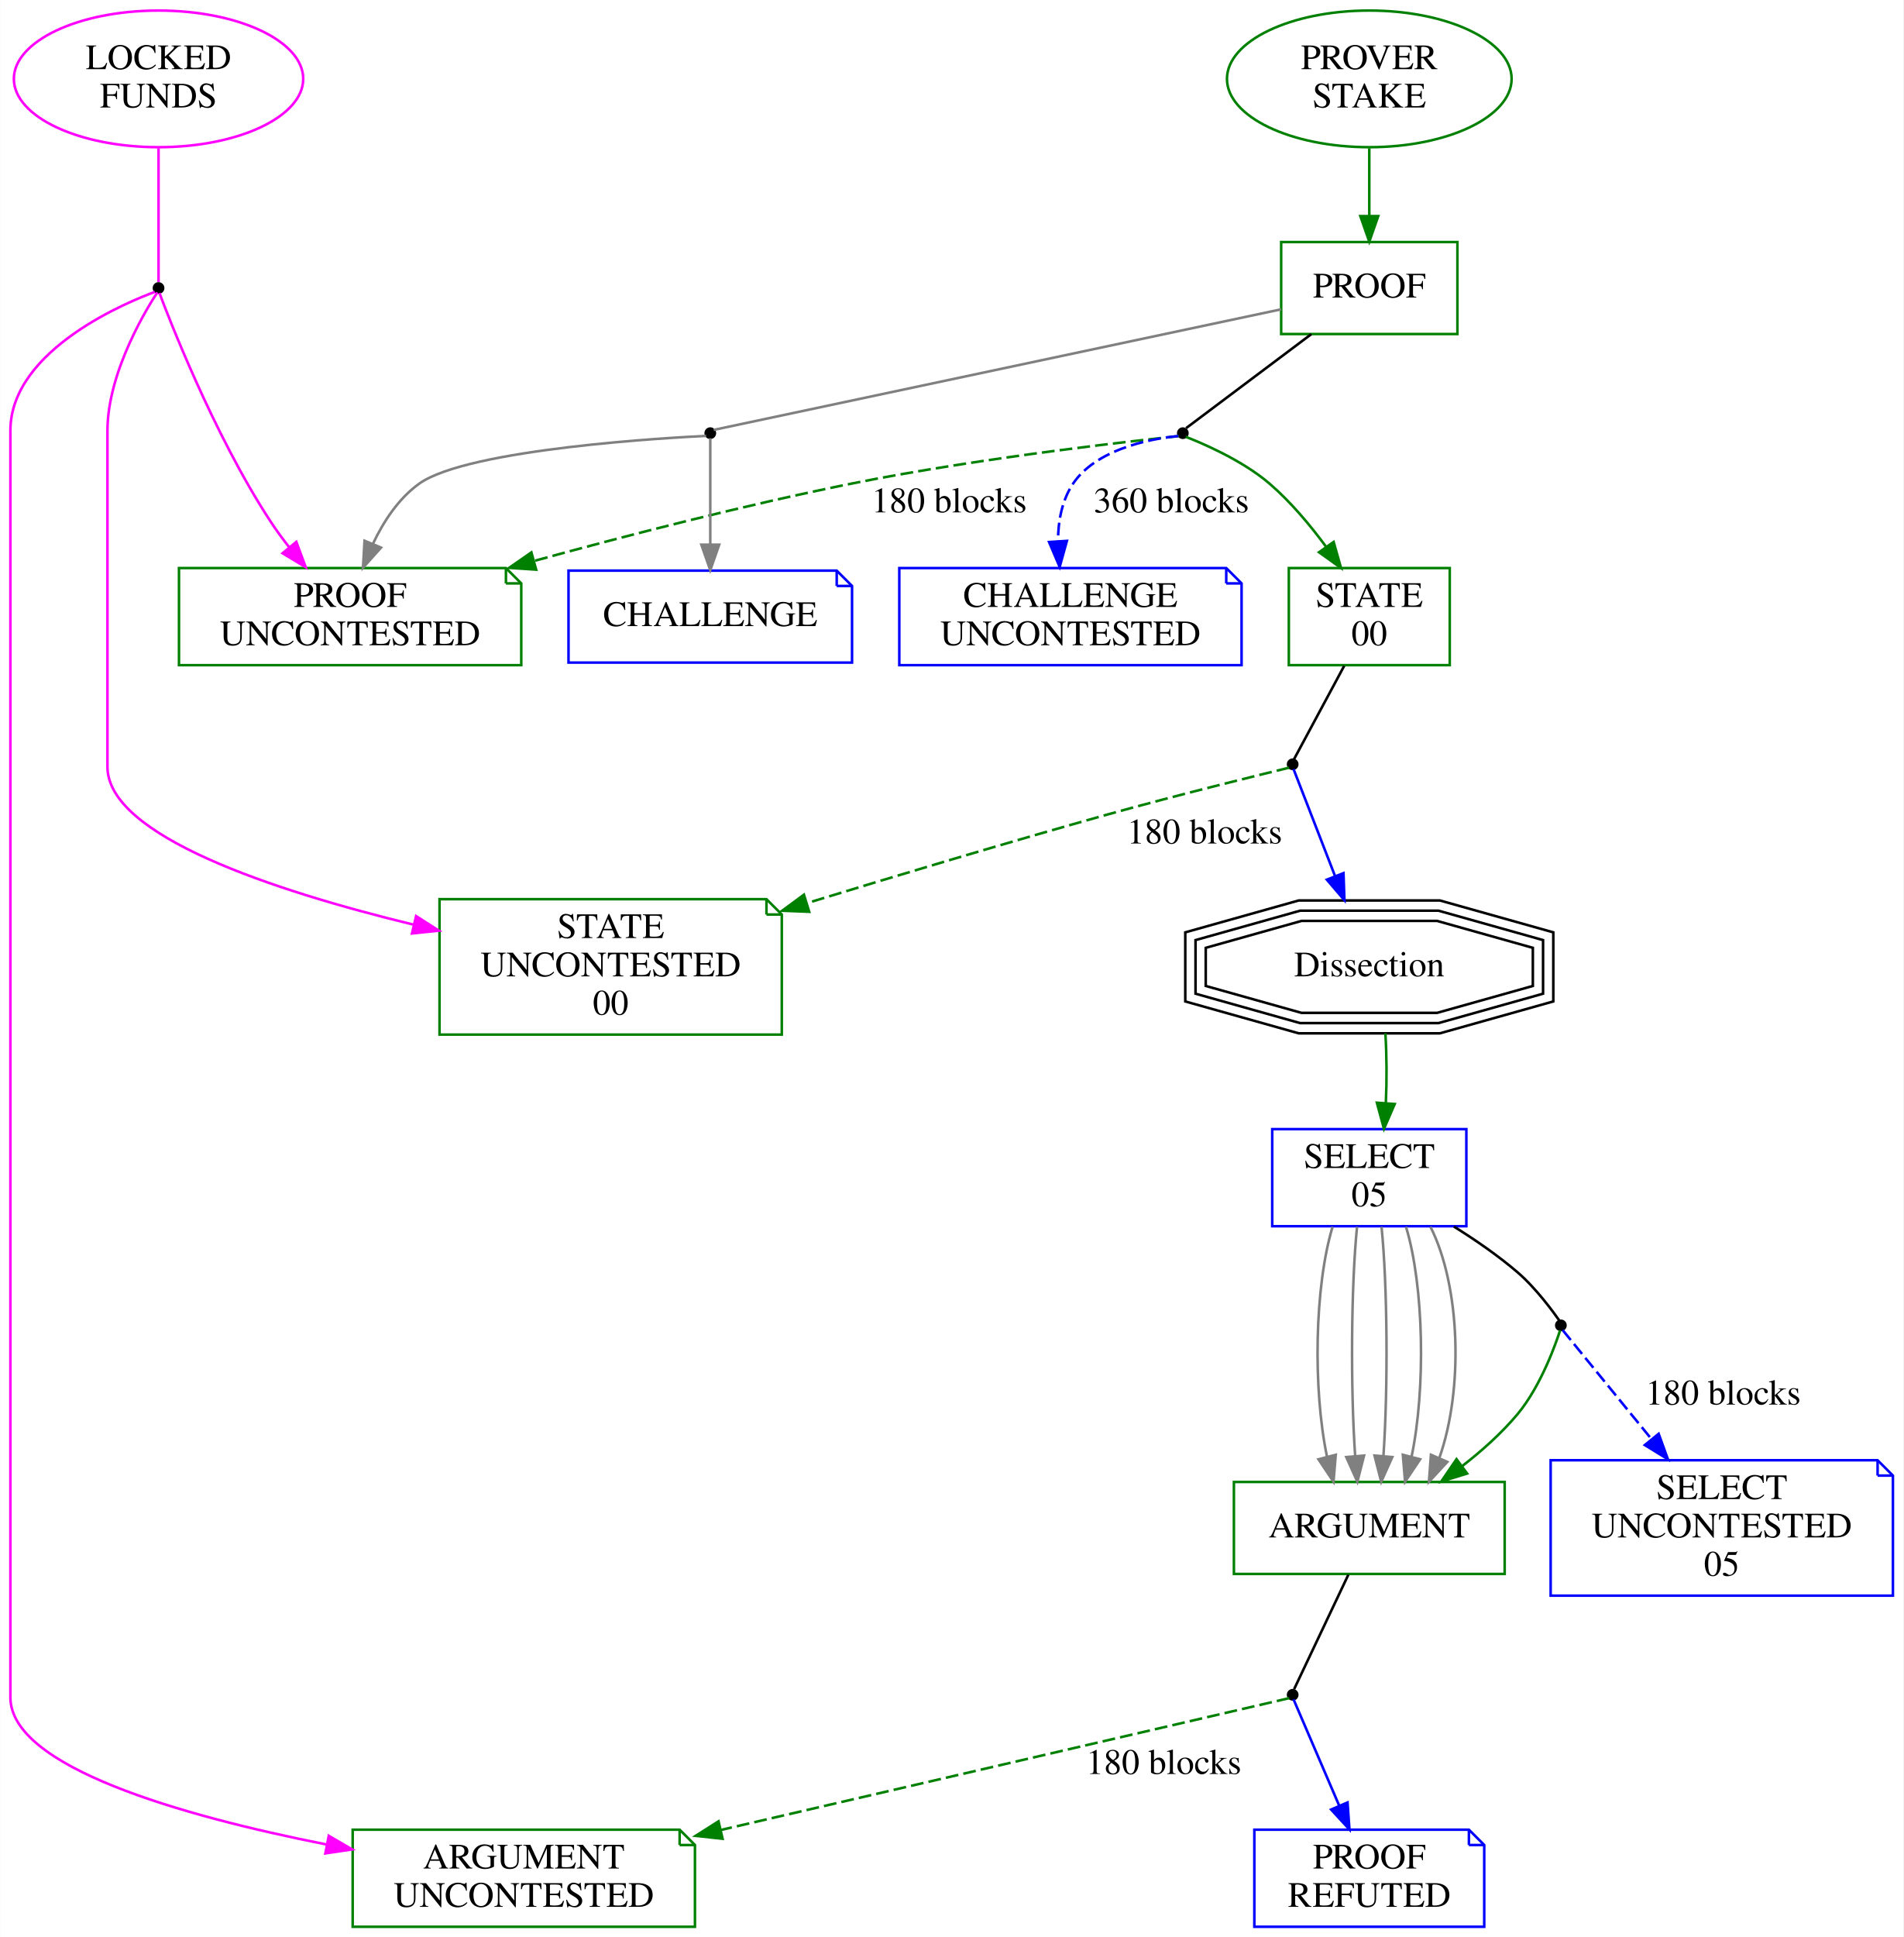
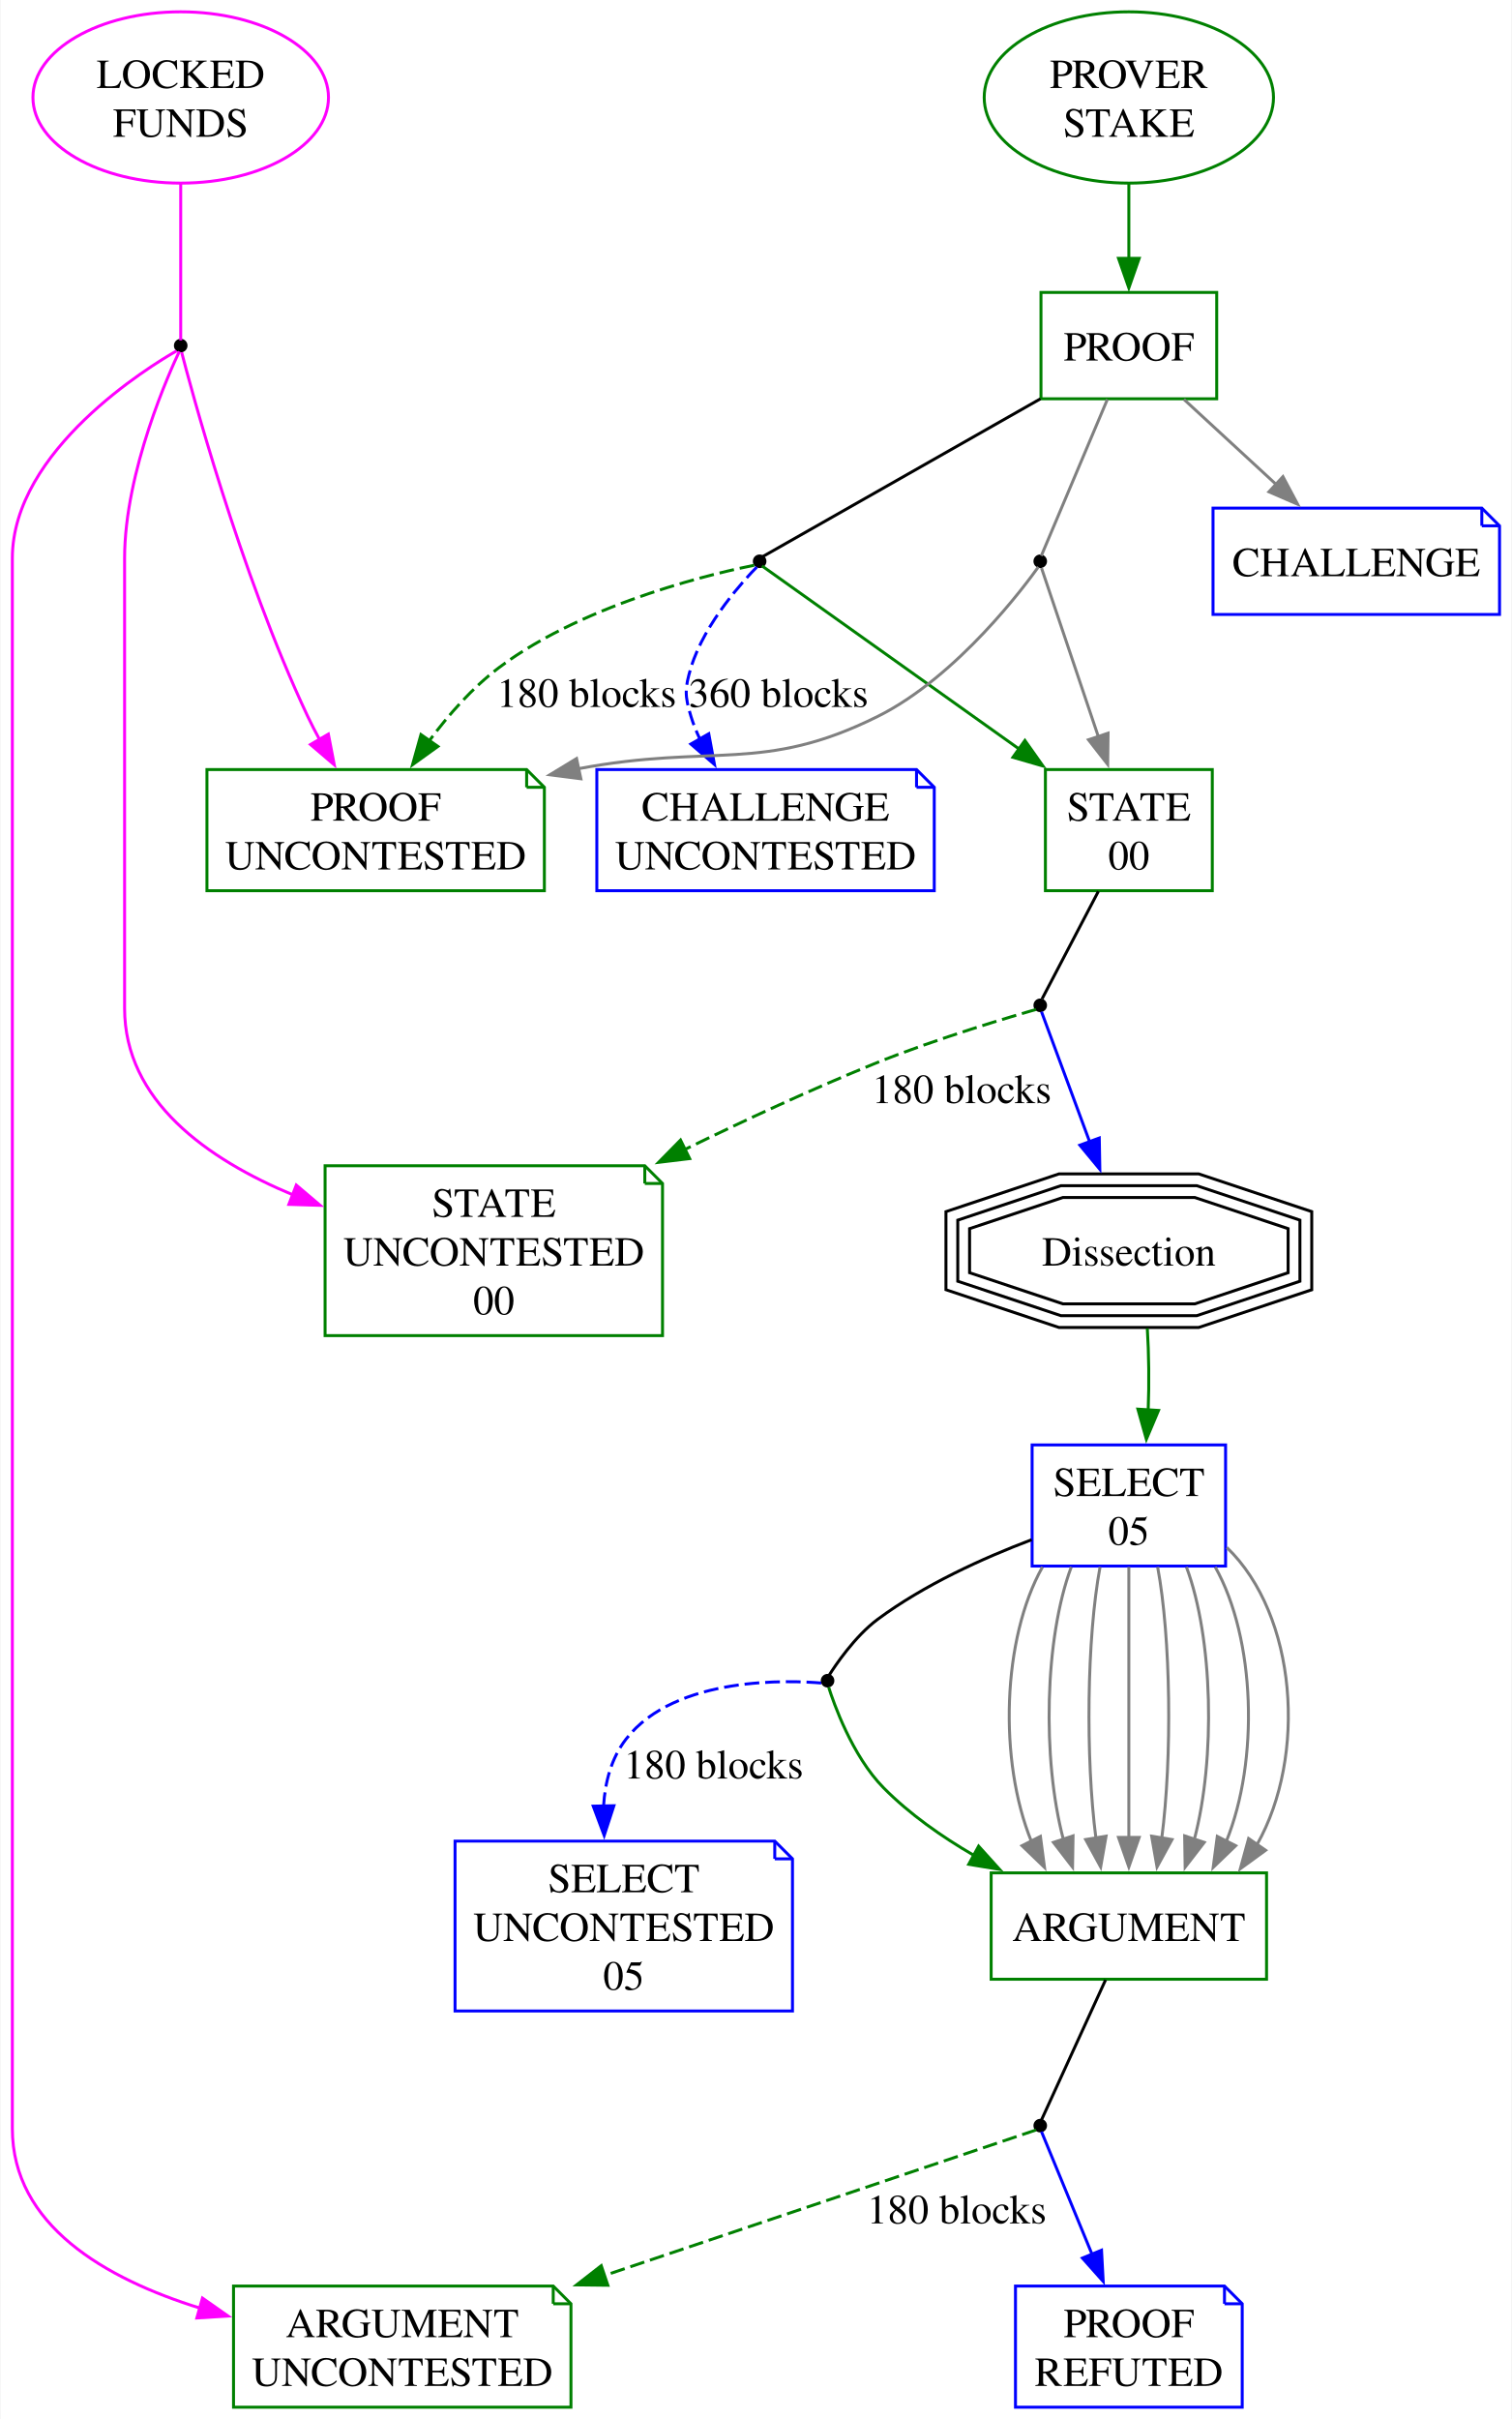
- <svg xmlns="http://www.w3.org/2000/svg" width="745pt" height="758pt" viewBox="0.00 0.00 745.00 758.14">
-   <g id="graph0" class="graph" transform="scale(1 1) rotate(0) translate(4 754.14)">
-     <polygon fill="white" stroke="transparent" points="-4,4 -4,-754.14 741,-754.14 741,4 -4,4" />
+ <svg xmlns="http://www.w3.org/2000/svg" width="512pt" height="819pt" viewBox="0.00 0.00 511.50 818.78">
+   <g id="graph0" class="graph" transform="scale(1 1) rotate(0) translate(4 814.78)">
+     <polygon fill="white" stroke="none" points="-4,4 -4,-814.78 507.5,-814.78 507.5,4 -4,4" />
    <g id="node1" class="node">
-       <ellipse fill="none" stroke="magenta" cx="58" cy="-723.27" rx="56.64" ry="26.74" />
-       <text text-anchor="middle" x="58" y="-727.07" font-family="Times,serif" font-size="14.00">LOCKED</text>
-       <text text-anchor="middle" x="58" y="-712.07" font-family="Times,serif" font-size="14.00">FUNDS</text>
+       <ellipse fill="none" stroke="magenta" cx="57" cy="-781.79" rx="50.03" ry="28.99" />
+       <text text-anchor="middle" x="57" y="-784.99" font-family="Times,serif" font-size="14.00">LOCKED</text>
+       <text text-anchor="middle" x="57" y="-768.49" font-family="Times,serif" font-size="14.00">FUNDS</text>
    </g>
    <g id="node5" class="node">
-       <polygon fill="none" stroke="green" points="194,-531.8 66,-531.8 66,-493.8 200,-493.8 200,-525.8 194,-531.8" />
-       <polyline fill="none" stroke="green" points="194,-531.8 194,-525.8 " />
-       <polyline fill="none" stroke="green" points="200,-525.8 194,-525.8 " />
-       <text text-anchor="middle" x="133" y="-516.6" font-family="Times,serif" font-size="14.00">PROOF</text>
-       <text text-anchor="middle" x="133" y="-501.6" font-family="Times,serif" font-size="14.00">UNCONTESTED</text>
+       <polygon fill="none" stroke="green" points="174.12,-554.3 65.88,-554.3 65.88,-513.3 180.12,-513.3 180.12,-548.3 174.12,-554.3" />
+       <polyline fill="none" stroke="green" points="174.12,-554.3 174.12,-548.3" />
+       <polyline fill="none" stroke="green" points="180.12,-548.3 174.12,-548.3" />
+       <text text-anchor="middle" x="123" y="-537" font-family="Times,serif" font-size="14.00">PROOF</text>
+       <text text-anchor="middle" x="123" y="-520.5" font-family="Times,serif" font-size="14.00">UNCONTESTED</text>
    </g>
    <g id="node15" class="node">
-       <ellipse fill="black" stroke="black" cx="58" cy="-641.4" rx="1.8" ry="1.8" />
+       <ellipse fill="black" stroke="black" cx="57" cy="-697.8" rx="1.8" ry="1.8" />
    </g>
    <g id="edge6" class="edge">
-       <path fill="none" stroke="magenta" d="M58,-696.12C58,-675.74 58,-649.89 58,-643.75" />
+       <path fill="none" stroke="magenta" d="M57,-752.57C57,-731.08 57,-704.38 57,-699.56" />
    </g>
    <g id="node2" class="node">
-       <ellipse fill="none" stroke="green" cx="532" cy="-723.27" rx="55.72" ry="26.74" />
-       <text text-anchor="middle" x="532" y="-727.07" font-family="Times,serif" font-size="14.00">PROVER</text>
-       <text text-anchor="middle" x="532" y="-712.07" font-family="Times,serif" font-size="14.00">STAKE</text>
+       <ellipse fill="none" stroke="green" cx="378" cy="-781.79" rx="48.97" ry="28.99" />
+       <text text-anchor="middle" x="378" y="-784.99" font-family="Times,serif" font-size="14.00">PROVER</text>
+       <text text-anchor="middle" x="378" y="-768.49" font-family="Times,serif" font-size="14.00">STAKE</text>
    </g>
    <g id="node3" class="node">
-       <polygon fill="none" stroke="green" points="566.5,-659.4 497.5,-659.4 497.5,-623.4 566.5,-623.4 566.5,-659.4" />
-       <text text-anchor="middle" x="532" y="-637.7" font-family="Times,serif" font-size="14.00">PROOF</text>
+       <polygon fill="none" stroke="green" points="407.75,-715.8 348.25,-715.8 348.25,-679.8 407.75,-679.8 407.75,-715.8" />
+       <text text-anchor="middle" x="378" y="-692.75" font-family="Times,serif" font-size="14.00">PROOF</text>
    </g>
    <g id="edge10" class="edge">
-       <path fill="none" stroke="green" d="M532,-696.12C532,-687.67 532,-678.29 532,-669.76" />
-       <polygon fill="green" stroke="green" points="535.5,-669.55 532,-659.55 528.5,-669.55 535.5,-669.55" />
+       <path fill="none" stroke="green" d="M378,-752.57C378,-744.36 378,-735.38 378,-727.16" />
+       <polygon fill="green" stroke="green" points="381.5,-727.33 378,-717.33 374.5,-727.33 381.5,-727.33" />
+     </g>
+     <g id="node4" class="node">
+       <polygon fill="none" stroke="blue" points="497.5,-642.8 406.5,-642.8 406.5,-606.8 503.5,-606.8 503.5,-636.8 497.5,-642.8" />
+       <polyline fill="none" stroke="blue" points="497.5,-642.8 497.5,-636.8" />
+       <polyline fill="none" stroke="blue" points="503.5,-636.8 497.5,-636.8" />
+       <text text-anchor="middle" x="455" y="-619.75" font-family="Times,serif" font-size="14.00">CHALLENGE</text>
+     </g>
+     <g id="edge18" class="edge">
+       <path fill="none" stroke="gray" d="M396.64,-679.61C406.03,-670.96 417.59,-660.3 427.93,-650.76" />
+       <polygon fill="gray" stroke="gray" points="430.17,-653.45 435.15,-644.1 425.43,-648.31 430.17,-653.45" />
    </g>
    <g id="node7" class="node">
-       <polygon fill="none" stroke="green" points="563.5,-531.8 500.5,-531.8 500.5,-493.8 563.5,-493.8 563.5,-531.8" />
-       <text text-anchor="middle" x="532" y="-516.6" font-family="Times,serif" font-size="14.00">STATE</text>
-       <text text-anchor="middle" x="532" y="-501.6" font-family="Times,serif" font-size="14.00">00</text>
+       <polygon fill="none" stroke="green" points="406.25,-554.3 349.75,-554.3 349.75,-513.3 406.25,-513.3 406.25,-554.3" />
+       <text text-anchor="middle" x="378" y="-537" font-family="Times,serif" font-size="14.00">STATE</text>
+       <text text-anchor="middle" x="378" y="-520.5" font-family="Times,serif" font-size="14.00">00</text>
    </g>
    <g id="node16" class="node">
-       <ellipse fill="black" stroke="black" cx="459" cy="-584.6" rx="1.8" ry="1.8" />
+       <ellipse fill="black" stroke="black" cx="253" cy="-624.8" rx="1.8" ry="1.8" />
    </g>
    <g id="edge11" class="edge">
-       <path fill="none" stroke="black" d="M509.3,-623.36C490.55,-609.29 466.1,-590.93 460.28,-586.56" />
+       <path fill="none" stroke="black" d="M348.06,-679.79C313.97,-660.43 261.95,-630.88 254.03,-626.38" />
    </g>
    <g id="node17" class="node">
-       <ellipse fill="black" stroke="black" cx="274" cy="-584.6" rx="1.8" ry="1.8" />
+       <ellipse fill="black" stroke="black" cx="348" cy="-624.8" rx="1.8" ry="1.8" />
    </g>
    <g id="edge15" class="edge">
-       <path fill="none" stroke="gray" d="M497.47,-633.07C431.01,-618.95 290.51,-589.11 275.34,-585.88" />
-     </g>
-     <g id="node4" class="node">
-       <polygon fill="none" stroke="blue" points="323.5,-530.8 218.5,-530.8 218.5,-494.8 329.5,-494.8 329.5,-524.8 323.5,-530.8" />
-       <polyline fill="none" stroke="blue" points="323.5,-530.8 323.5,-524.8 " />
-       <polyline fill="none" stroke="blue" points="329.5,-524.8 323.5,-524.8 " />
-       <text text-anchor="middle" x="274" y="-509.1" font-family="Times,serif" font-size="14.00">CHALLENGE</text>
+       <path fill="none" stroke="gray" d="M370.74,-679.61C362.69,-660.57 350.55,-631.85 348.35,-626.63" />
    </g>
    <g id="node6" class="node">
-       <polygon fill="none" stroke="blue" points="476,-531.8 348,-531.8 348,-493.8 482,-493.8 482,-525.8 476,-531.8" />
-       <polyline fill="none" stroke="blue" points="476,-531.8 476,-525.8 " />
-       <polyline fill="none" stroke="blue" points="482,-525.8 476,-525.8 " />
-       <text text-anchor="middle" x="415" y="-516.6" font-family="Times,serif" font-size="14.00">CHALLENGE</text>
-       <text text-anchor="middle" x="415" y="-501.6" font-family="Times,serif" font-size="14.00">UNCONTESTED</text>
+       <polygon fill="none" stroke="blue" points="306.12,-554.3 197.88,-554.3 197.88,-513.3 312.12,-513.3 312.12,-548.3 306.12,-554.3" />
+       <polyline fill="none" stroke="blue" points="306.12,-554.3 306.12,-548.3" />
+       <polyline fill="none" stroke="blue" points="312.12,-548.3 306.12,-548.3" />
+       <text text-anchor="middle" x="255" y="-537" font-family="Times,serif" font-size="14.00">CHALLENGE</text>
+       <text text-anchor="middle" x="255" y="-520.5" font-family="Times,serif" font-size="14.00">UNCONTESTED</text>
    </g>
    <g id="node9" class="node">
-       <polygon fill="none" stroke="black" points="596.03,-368.24 596.03,-383.16 558.52,-393.7 505.48,-393.7 467.97,-383.16 467.97,-368.24 505.48,-357.7 558.52,-357.7 596.03,-368.24" />
-       <polygon fill="none" stroke="black" points="600.03,-365.21 600.03,-386.19 559.08,-397.7 504.92,-397.7 463.97,-386.19 463.97,-365.21 504.92,-353.7 559.08,-353.7 600.03,-365.21" />
-       <polygon fill="none" stroke="black" points="604.04,-362.18 604.04,-389.22 559.63,-401.7 504.37,-401.7 459.96,-389.22 459.96,-362.18 504.37,-349.7 559.63,-349.7 604.04,-362.18" />
-       <text text-anchor="middle" x="532" y="-372" font-family="Times,serif" font-size="14.00">Dissection</text>
+       <polygon fill="none" stroke="black" points="431.92,-383.99 431.92,-398.91 400.33,-409.45 355.67,-409.45 324.08,-398.91 324.08,-383.99 355.67,-373.45 400.33,-373.45 431.92,-383.99" />
+       <polygon fill="none" stroke="black" points="435.92,-381.11 435.92,-401.79 400.98,-413.45 355.02,-413.45 320.08,-401.79 320.08,-381.11 355.02,-369.45 400.98,-369.45 435.92,-381.11" />
+       <polygon fill="none" stroke="black" points="439.92,-378.23 439.92,-404.67 401.63,-417.45 354.37,-417.45 316.08,-404.67 316.08,-378.23 354.37,-365.45 401.63,-365.45 439.92,-378.23" />
+       <text text-anchor="middle" x="378" y="-386.4" font-family="Times,serif" font-size="14.00">Dissection</text>
    </g>
    <g id="node18" class="node">
-       <ellipse fill="black" stroke="black" cx="502" cy="-455" rx="1.8" ry="1.8" />
-     </g>
-     <g id="edge18" class="edge">
-       <path fill="none" stroke="black" d="M522.18,-493.53C514.52,-479.29 504.82,-461.24 502.51,-456.95" />
+       <ellipse fill="black" stroke="black" cx="348" cy="-474.5" rx="1.8" ry="1.8" />
+     </g>
+     <g id="edge19" class="edge">
+       <path fill="none" stroke="black" d="M367.68,-513.08C360.22,-498.84 351.05,-481.32 348.62,-476.68" />
    </g>
    <g id="node8" class="node">
-       <polygon fill="none" stroke="green" points="296,-402.2 168,-402.2 168,-349.2 302,-349.2 302,-396.2 296,-402.2" />
-       <polyline fill="none" stroke="green" points="296,-402.2 296,-396.2 " />
-       <polyline fill="none" stroke="green" points="302,-396.2 296,-396.2 " />
-       <text text-anchor="middle" x="235" y="-387" font-family="Times,serif" font-size="14.00">STATE</text>
-       <text text-anchor="middle" x="235" y="-372" font-family="Times,serif" font-size="14.00">UNCONTESTED</text>
-       <text text-anchor="middle" x="235" y="-357" font-family="Times,serif" font-size="14.00">00</text>
+       <polygon fill="none" stroke="green" points="214.12,-420.2 105.88,-420.2 105.88,-362.7 220.12,-362.7 220.12,-414.2 214.12,-420.2" />
+       <polyline fill="none" stroke="green" points="214.12,-420.2 214.12,-414.2" />
+       <polyline fill="none" stroke="green" points="220.12,-414.2 214.12,-414.2" />
+       <text text-anchor="middle" x="163" y="-402.9" font-family="Times,serif" font-size="14.00">STATE</text>
+       <text text-anchor="middle" x="163" y="-386.4" font-family="Times,serif" font-size="14.00">UNCONTESTED</text>
+       <text text-anchor="middle" x="163" y="-369.9" font-family="Times,serif" font-size="14.00">00</text>
    </g>
    <g id="node10" class="node">
-       <polygon fill="none" stroke="blue" points="570,-312.2 494,-312.2 494,-274.2 570,-274.2 570,-312.2" />
-       <text text-anchor="middle" x="532" y="-297" font-family="Times,serif" font-size="14.00">SELECT</text>
-       <text text-anchor="middle" x="532" y="-282" font-family="Times,serif" font-size="14.00">05</text>
+       <polygon fill="none" stroke="blue" points="410.75,-325.7 345.25,-325.7 345.25,-284.7 410.75,-284.7 410.75,-325.7" />
+       <text text-anchor="middle" x="378" y="-308.4" font-family="Times,serif" font-size="14.00">SELECT</text>
+       <text text-anchor="middle" x="378" y="-291.9" font-family="Times,serif" font-size="14.00">05</text>
+     </g>
+     <g id="edge22" class="edge">
+       <path fill="none" stroke="green" d="M384.25,-365.17C384.79,-356.48 384.9,-346.64 384.55,-337.52" />
+       <polygon fill="green" stroke="green" points="388.05,-337.38 383.93,-327.62 381.06,-337.82 388.05,-337.38" />
+     </g>
+     <g id="node12" class="node">
+       <polygon fill="none" stroke="green" points="424.62,-180.85 331.38,-180.85 331.38,-144.85 424.62,-144.85 424.62,-180.85" />
+       <text text-anchor="middle" x="378" y="-157.8" font-family="Times,serif" font-size="14.00">ARGUMENT</text>
+     </g>
+     <g id="edge26" class="edge">
+       <path fill="none" stroke="gray" d="M348.76,-284.39C335.11,-260.11 333.87,-218.82 345.03,-191.44" />
+       <polygon fill="gray" stroke="gray" points="348.06,-193.2 349.45,-182.7 341.82,-190.05 348.06,-193.2" />
+     </g>
+     <g id="edge27" class="edge">
+       <path fill="none" stroke="gray" d="M358.51,-284.39C349.49,-260.32 348.6,-219.55 355.83,-192.17" />
+       <polygon fill="gray" stroke="gray" points="359.11,-193.38 358.94,-182.78 352.47,-191.17 359.11,-193.38" />
+     </g>
+     <g id="edge28" class="edge">
+       <path fill="none" stroke="gray" d="M368.25,-284.39C363.77,-260.43 363.3,-219.92 366.86,-192.54" />
+       <polygon fill="gray" stroke="gray" points="370.29,-193.28 368.46,-182.84 363.38,-192.14 370.29,-193.28" />
+     </g>
+     <g id="edge29" class="edge">
+       <path fill="none" stroke="gray" d="M378,-284.39C378,-260.43 378,-219.92 378,-192.54" />
+       <polygon fill="gray" stroke="gray" points="381.5,-192.86 378,-182.86 374.5,-192.86 381.5,-192.86" />
+     </g>
+     <g id="edge30" class="edge">
+       <path fill="none" stroke="gray" d="M387.75,-284.39C392.23,-260.43 392.7,-219.92 389.14,-192.54" />
+       <polygon fill="gray" stroke="gray" points="392.62,-192.14 387.54,-182.84 385.71,-193.28 392.62,-192.14" />
+     </g>
+     <g id="edge31" class="edge">
+       <path fill="none" stroke="gray" d="M397.49,-284.39C406.51,-260.32 407.4,-219.55 400.17,-192.17" />
+       <polygon fill="gray" stroke="gray" points="403.53,-191.17 397.06,-182.78 396.89,-193.38 403.53,-191.17" />
+     </g>
+     <g id="edge32" class="edge">
+       <path fill="none" stroke="gray" d="M407.24,-284.39C420.89,-260.11 422.13,-218.82 410.97,-191.44" />
+       <polygon fill="gray" stroke="gray" points="414.18,-190.05 406.55,-182.7 407.94,-193.2 414.18,-190.05" />
+     </g>
+     <g id="edge33" class="edge">
+       <path fill="none" stroke="gray" d="M411.17,-291C434.96,-268.07 438.37,-220.47 421.41,-190.46" />
+       <polygon fill="gray" stroke="gray" points="424.31,-188.5 415.74,-182.26 418.55,-192.48 424.31,-188.5" />
+     </g>
+     <g id="node19" class="node">
+       <ellipse fill="black" stroke="black" cx="276" cy="-245.9" rx="1.8" ry="1.8" />
+     </g>
+     <g id="edge23" class="edge">
+       <path fill="none" stroke="black" d="M345.09,-293.62C328.52,-287.34 308.67,-278.33 293,-266.7 285.14,-260.87 278.44,-250.78 276.54,-247.77" />
+     </g>
+     <g id="node11" class="node">
+       <polygon fill="none" stroke="blue" points="258.12,-191.6 149.88,-191.6 149.88,-134.1 264.12,-134.1 264.12,-185.6 258.12,-191.6" />
+       <polyline fill="none" stroke="blue" points="258.12,-191.6 258.12,-185.6" />
+       <polyline fill="none" stroke="blue" points="264.12,-185.6 258.12,-185.6" />
+       <text text-anchor="middle" x="207" y="-174.3" font-family="Times,serif" font-size="14.00">SELECT</text>
+       <text text-anchor="middle" x="207" y="-157.8" font-family="Times,serif" font-size="14.00">UNCONTESTED</text>
+       <text text-anchor="middle" x="207" y="-141.3" font-family="Times,serif" font-size="14.00">05</text>
+     </g>
+     <g id="node13" class="node">
+       <polygon fill="none" stroke="blue" points="410.38,-41 339.62,-41 339.62,0 416.38,0 416.38,-35 410.38,-41" />
+       <polyline fill="none" stroke="blue" points="410.38,-41 410.38,-35" />
+       <polyline fill="none" stroke="blue" points="416.38,-35 410.38,-35" />
+       <text text-anchor="middle" x="378" y="-23.7" font-family="Times,serif" font-size="14.00">PROOF</text>
+       <text text-anchor="middle" x="378" y="-7.2" font-family="Times,serif" font-size="14.00">REFUTED</text>
+     </g>
+     <g id="node20" class="node">
+       <ellipse fill="black" stroke="black" cx="348" cy="-95.3" rx="1.8" ry="1.8" />
+     </g>
+     <g id="edge34" class="edge">
+       <path fill="none" stroke="black" d="M370.12,-144.63C362.06,-127.03 350.44,-101.64 348.33,-97.03" />
+     </g>
+     <g id="node14" class="node">
+       <polygon fill="none" stroke="green" points="183.12,-41 74.88,-41 74.88,0 189.12,0 189.12,-35 183.12,-41" />
+       <polyline fill="none" stroke="green" points="183.12,-41 183.12,-35" />
+       <polyline fill="none" stroke="green" points="189.12,-35 183.12,-35" />
+       <text text-anchor="middle" x="132" y="-23.7" font-family="Times,serif" font-size="14.00">ARGUMENT</text>
+       <text text-anchor="middle" x="132" y="-7.2" font-family="Times,serif" font-size="14.00">UNCONTESTED</text>
+     </g>
+     <g id="edge7" class="edge">
+       <path fill="none" stroke="magenta" d="M57.32,-695.53C59.85,-685.73 76.95,-621.1 100,-572.3 101.23,-569.7 102.59,-567.06 104.02,-564.44" />
+       <polygon fill="magenta" stroke="magenta" points="106.99,-566.3 108.99,-555.9 100.94,-562.78 106.99,-566.3" />
+     </g>
+     <g id="edge8" class="edge">
+       <path fill="none" stroke="magenta" d="M56.53,-695.83C53.6,-689.66 38,-655.4 38,-625.8 38,-625.8 38,-625.8 38,-473.5 38,-442.27 65.82,-422.46 95.2,-410.26" />
+       <polygon fill="magenta" stroke="magenta" points="96.13,-413.65 104.21,-406.8 93.62,-407.12 96.13,-413.65" />
+     </g>
+     <g id="edge9" class="edge">
+       <path fill="none" stroke="magenta" d="M55.59,-696.01C46.81,-690.99 0,-662.47 0,-625.8 0,-625.8 0,-625.8 0,-94.3 0,-61.62 31.41,-43.5 63.59,-33.51" />
+       <polygon fill="magenta" stroke="magenta" points="64.36,-36.93 73.03,-30.84 62.46,-30.19 64.36,-36.93" />
+     </g>
+     <g id="edge12" class="edge">
+       <path fill="none" stroke="green" stroke-dasharray="5,2" d="M251.14,-623.45C241.32,-621.51 194.78,-611.4 164.75,-588.8 155.78,-582.05 147.73,-572.9 141.15,-564.05" />
+       <polygon fill="green" stroke="green" points="144.08,-562.13 135.48,-555.94 138.34,-566.14 144.08,-562.13" />
+       <text text-anchor="middle" x="194.38" y="-575.5" font-family="Times,serif" font-size="14.00">180 blocks</text>
+     </g>
+     <g id="edge13" class="edge">
+       <path fill="none" stroke="blue" stroke-dasharray="5,2" d="M252.03,-622.83C248.23,-618.97 234.39,-604.16 229.75,-588.8 227.63,-581.78 227.61,-579.31 229.75,-572.3 230.54,-569.7 231.58,-567.12 232.79,-564.6" />
+       <polygon fill="blue" stroke="blue" points="235.78,-566.42 237.71,-556 229.71,-562.94 235.78,-566.42" />
+       <text text-anchor="middle" x="259.38" y="-575.5" font-family="Times,serif" font-size="14.00">360 blocks</text>
+     </g>
+     <g id="edge14" class="edge">
+       <path fill="none" stroke="green" d="M253.8,-623.23C260.41,-618.52 306.75,-585.53 340.9,-561.22" />
+       <polygon fill="green" stroke="green" points="342.81,-564.15 348.93,-555.5 338.75,-558.45 342.81,-564.15" />
+     </g>
+     <g id="edge16" class="edge">
+       <path fill="none" stroke="gray" d="M347.36,-622.88C343.26,-617.13 320.17,-585.83 293,-572.3 254.04,-552.9 237.17,-563.18 191.67,-554.59" />
+       <polygon fill="gray" stroke="gray" points="192.48,-551.18 181.97,-552.53 191.02,-558.03 192.48,-551.18" />
+     </g>
+     <g id="edge17" class="edge">
+       <path fill="none" stroke="gray" d="M348.42,-622.54C350.53,-616.3 360.06,-588.01 367.75,-565.22" />
+       <polygon fill="gray" stroke="gray" points="370.97,-566.62 370.84,-556.03 364.33,-564.39 370.97,-566.62" />
+     </g>
+     <g id="edge20" class="edge">
+       <path fill="none" stroke="green" stroke-dasharray="5,2" d="M346.58,-473.1C340.16,-471.27 313.11,-463.39 291.75,-454.7 270.5,-446.05 247.82,-435.54 227.51,-425.63" />
+       <polygon fill="green" stroke="green" points="229.31,-422.62 218.79,-421.35 226.22,-428.9 229.31,-422.62" />
+       <text text-anchor="middle" x="321.38" y="-441.4" font-family="Times,serif" font-size="14.00">180 blocks</text>
    </g>
    <g id="edge21" class="edge">
-       <path fill="none" stroke="green" d="M538.3,-349.67C538.83,-341.07 538.89,-331.39 538.48,-322.55" />
-       <polygon fill="green" stroke="green" points="541.95,-322.03 537.75,-312.31 534.97,-322.54 541.95,-322.03" />
-     </g>
-     <g id="node12" class="node">
-       <polygon fill="none" stroke="green" points="585,-174.1 479,-174.1 479,-138.1 585,-138.1 585,-174.1" />
-       <text text-anchor="middle" x="532" y="-152.4" font-family="Times,serif" font-size="14.00">ARGUMENT</text>
+       <path fill="none" stroke="blue" d="M348.42,-472.35C350.27,-467.38 357.8,-447.03 364.8,-428.12" />
+       <polygon fill="blue" stroke="blue" points="367.99,-429.59 368.18,-418.99 361.42,-427.16 367.99,-429.59" />
+     </g>
+     <g id="edge24" class="edge">
+       <path fill="none" stroke="blue" stroke-dasharray="5,2" d="M273.86,-245.11C264.21,-245.94 224.56,-247.9 207.75,-226.1 202.77,-219.64 200.66,-211.59 200.16,-203.43" />
+       <polygon fill="blue" stroke="blue" points="203.66,-203.58 200.37,-193.51 196.66,-203.44 203.66,-203.58" />
+       <text text-anchor="middle" x="237.38" y="-212.8" font-family="Times,serif" font-size="14.00">180 blocks</text>
    </g>
    <g id="edge25" class="edge">
-       <path fill="none" stroke="gray" d="M517.63,-273.98C510.6,-250.84 509.87,-210.7 515.44,-184.02" />
-       <polygon fill="gray" stroke="gray" points="518.87,-184.74 517.99,-174.18 512.09,-182.98 518.87,-184.74" />
-     </g>
-     <g id="edge26" class="edge">
-       <path fill="none" stroke="gray" d="M527.21,-273.98C524.88,-250.94 524.63,-211.06 526.46,-184.38" />
-       <polygon fill="gray" stroke="gray" points="529.96,-184.44 527.33,-174.18 522.99,-183.84 529.96,-184.44" />
-     </g>
-     <g id="edge27" class="edge">
-       <path fill="none" stroke="gray" d="M536.79,-273.98C539.12,-250.94 539.37,-211.06 537.54,-184.38" />
-       <polygon fill="gray" stroke="gray" points="541.01,-183.84 536.67,-174.18 534.04,-184.44 541.01,-183.84" />
-     </g>
-     <g id="edge28" class="edge">
-       <path fill="none" stroke="gray" d="M546.37,-273.98C553.4,-250.84 554.13,-210.7 548.56,-184.02" />
-       <polygon fill="gray" stroke="gray" points="551.91,-182.98 546.01,-174.18 545.13,-184.74 551.91,-182.98" />
-     </g>
-     <g id="edge29" class="edge">
-       <path fill="none" stroke="gray" d="M555.94,-273.98C567.71,-250.73 568.89,-210.35 559.48,-183.67" />
-       <polygon fill="gray" stroke="gray" points="562.55,-181.96 555.35,-174.18 556.13,-184.75 562.55,-181.96" />
-     </g>
-     <g id="node19" class="node">
-       <ellipse fill="black" stroke="black" cx="607" cy="-235.4" rx="1.8" ry="1.8" />
-     </g>
-     <g id="edge22" class="edge">
-       <path fill="none" stroke="black" d="M565.13,-274.06C573.6,-268.78 582.44,-262.68 590,-256.2 597.43,-249.83 604.42,-240.11 606.43,-237.23" />
-     </g>
-     <g id="node11" class="node">
-       <polygon fill="none" stroke="blue" points="731,-182.6 603,-182.6 603,-129.6 737,-129.6 737,-176.6 731,-182.6" />
-       <polyline fill="none" stroke="blue" points="731,-182.6 731,-176.6 " />
-       <polyline fill="none" stroke="blue" points="737,-176.6 731,-176.6 " />
-       <text text-anchor="middle" x="670" y="-167.4" font-family="Times,serif" font-size="14.00">SELECT</text>
-       <text text-anchor="middle" x="670" y="-152.4" font-family="Times,serif" font-size="14.00">UNCONTESTED</text>
-       <text text-anchor="middle" x="670" y="-137.4" font-family="Times,serif" font-size="14.00">05</text>
-     </g>
-     <g id="node13" class="node">
-       <polygon fill="none" stroke="blue" points="571,-38 487,-38 487,0 577,0 577,-32 571,-38" />
-       <polyline fill="none" stroke="blue" points="571,-38 571,-32 " />
-       <polyline fill="none" stroke="blue" points="577,-32 571,-32 " />
-       <text text-anchor="middle" x="532" y="-22.8" font-family="Times,serif" font-size="14.00">PROOF</text>
-       <text text-anchor="middle" x="532" y="-7.8" font-family="Times,serif" font-size="14.00">REFUTED</text>
-     </g>
-     <g id="node20" class="node">
-       <ellipse fill="black" stroke="black" cx="502" cy="-90.8" rx="1.8" ry="1.8" />
-     </g>
-     <g id="edge30" class="edge">
-       <path fill="none" stroke="black" d="M523.8,-137.8C516.03,-121.4 505.17,-98.48 502.57,-93.01" />
-     </g>
-     <g id="node14" class="node">
-       <polygon fill="none" stroke="green" points="262,-38 134,-38 134,0 268,0 268,-32 262,-38" />
-       <polyline fill="none" stroke="green" points="262,-38 262,-32 " />
-       <polyline fill="none" stroke="green" points="268,-32 262,-32 " />
-       <text text-anchor="middle" x="201" y="-22.8" font-family="Times,serif" font-size="14.00">ARGUMENT</text>
-       <text text-anchor="middle" x="201" y="-7.8" font-family="Times,serif" font-size="14.00">UNCONTESTED</text>
-     </g>
-     <g id="edge7" class="edge">
-       <path fill="none" stroke="magenta" d="M58.35,-639.46C61.06,-632.18 79.33,-584.28 102,-549.8 104.18,-546.48 106.64,-543.14 109.19,-539.9" />
-       <polygon fill="magenta" stroke="magenta" points="111.94,-542.06 115.62,-532.13 106.55,-537.6 111.94,-542.06" />
-     </g>
-     <g id="edge8" class="edge">
-       <path fill="none" stroke="magenta" d="M57.51,-639.66C54.43,-635.01 38,-609.1 38,-585.6 38,-585.6 38,-585.6 38,-454 38,-427.05 102.68,-405.61 157.92,-392.21" />
-       <polygon fill="magenta" stroke="magenta" points="158.83,-395.59 167.75,-389.88 157.22,-388.78 158.83,-395.59" />
-     </g>
-     <g id="edge9" class="edge">
-       <path fill="none" stroke="magenta" d="M56.57,-639.89C47.63,-636.63 0,-617.74 0,-585.6 0,-585.6 0,-585.6 0,-89.8 0,-62.49 67.06,-43.44 123.72,-32.22" />
-       <polygon fill="magenta" stroke="magenta" points="124.63,-35.61 133.79,-30.28 123.31,-28.73 124.63,-35.61" />
-     </g>
-     <g id="edge12" class="edge">
-       <path fill="none" stroke="green" stroke-dasharray="5,2" d="M457.44,-583.44C446.61,-582.32 381.31,-575.35 329,-564.8 287.55,-556.44 241.8,-544.68 204.92,-534.56" />
-       <polygon fill="green" stroke="green" points="205.83,-531.18 195.26,-531.89 203.97,-537.93 205.83,-531.18" />
-       <text text-anchor="middle" x="367.5" y="-553.6" font-family="Times,serif" font-size="14.00">180 blocks</text>
-     </g>
-     <g id="edge13" class="edge">
-       <path fill="none" stroke="blue" stroke-dasharray="5,2" d="M457.28,-583.47C450.56,-582.88 425.96,-579.7 416,-564.8 411.62,-558.25 410.17,-550.09 410.13,-542.23" />
-       <polygon fill="blue" stroke="blue" points="413.62,-542.44 410.78,-532.23 406.64,-541.99 413.62,-542.44" />
-       <text text-anchor="middle" x="454.5" y="-553.6" font-family="Times,serif" font-size="14.00">360 blocks</text>
-     </g>
-     <g id="edge14" class="edge">
-       <path fill="none" stroke="green" d="M460.16,-583.16C464.73,-581.41 481.76,-574.49 493,-564.8 501.23,-557.7 508.85,-548.61 515.13,-540.08" />
-       <polygon fill="green" stroke="green" points="518.04,-542.02 520.93,-531.83 512.32,-537.99 518.04,-542.02" />
-     </g>
-     <g id="edge16" class="edge">
-       <path fill="none" stroke="gray" d="M274,-582.61C274,-578.03 274,-558.32 274,-541.16" />
-       <polygon fill="gray" stroke="gray" points="277.5,-540.96 274,-530.96 270.5,-540.96 277.5,-540.96" />
-     </g>
-     <g id="edge17" class="edge">
-       <path fill="none" stroke="gray" d="M272.37,-583.53C259.89,-582.94 179.21,-578.62 160,-564.8 151.94,-559 146.07,-550.04 141.91,-541.24" />
-       <polygon fill="gray" stroke="gray" points="145.1,-539.81 138.04,-531.92 138.64,-542.49 145.1,-539.81" />
-     </g>
-     <g id="edge19" class="edge">
-       <path fill="none" stroke="green" stroke-dasharray="5,2" d="M500.6,-453.66C493.19,-451.87 457.74,-443.23 429,-435.2 390.29,-424.38 347.49,-411.57 311.96,-400.69" />
-       <polygon fill="green" stroke="green" points="312.73,-397.27 302.14,-397.68 310.67,-403.96 312.73,-397.27" />
-       <text text-anchor="middle" x="467.5" y="-424" font-family="Times,serif" font-size="14.00">180 blocks</text>
-     </g>
-     <g id="edge20" class="edge">
-       <path fill="none" stroke="blue" d="M502.34,-453.13C504,-448.84 511.57,-429.35 518.64,-411.12" />
-       <polygon fill="blue" stroke="blue" points="521.9,-412.39 522.26,-401.8 515.38,-409.85 521.9,-412.39" />
-     </g>
-     <g id="edge23" class="edge">
-       <path fill="none" stroke="blue" stroke-dasharray="5,2" d="M607.71,-233.53C611.26,-229.18 627.54,-209.2 642.57,-190.76" />
-       <polygon fill="blue" stroke="blue" points="645.29,-192.96 648.89,-183 639.86,-188.54 645.29,-192.96" />
-       <text text-anchor="middle" x="670.5" y="-204.4" font-family="Times,serif" font-size="14.00">180 blocks</text>
-     </g>
-     <g id="edge24" class="edge">
-       <path fill="none" stroke="green" d="M606.71,-233.48C605.38,-229.3 599.44,-211.89 590,-200.6 583.83,-193.23 576.18,-186.38 568.48,-180.4" />
-       <polygon fill="green" stroke="green" points="570.3,-177.4 560.18,-174.28 566.15,-183.03 570.3,-177.4" />
-     </g>
-     <g id="edge31" class="edge">
-       <path fill="none" stroke="blue" d="M502.34,-89.02C504.13,-84.85 512.74,-64.8 520.23,-47.38" />
-       <polygon fill="blue" stroke="blue" points="523.49,-48.66 524.23,-38.09 517.06,-45.89 523.49,-48.66" />
-     </g>
-     <g id="edge32" class="edge">
-       <path fill="none" stroke="green" stroke-dasharray="5,2" d="M500.66,-89.49C486.42,-86.19 362.03,-57.34 278.05,-37.87" />
-       <polygon fill="green" stroke="green" points="278.81,-34.45 268.28,-35.6 277.23,-41.27 278.81,-34.45" />
-       <text text-anchor="middle" x="451.5" y="-59.8" font-family="Times,serif" font-size="14.00">180 blocks</text>
+       <path fill="none" stroke="green" d="M276.38,-243.65C277.94,-238.73 284.23,-220.48 295,-209.6 303.77,-200.74 314.63,-193.11 325.56,-186.77" />
+       <polygon fill="green" stroke="green" points="327.14,-189.89 334.24,-182.03 323.79,-183.75 327.14,-189.89" />
+     </g>
+     <g id="edge35" class="edge">
+       <path fill="none" stroke="blue" d="M348.42,-93.27C350.33,-88.63 358.37,-69.15 365.58,-51.65" />
+       <polygon fill="blue" stroke="blue" points="368.75,-53.14 369.32,-42.56 362.28,-50.47 368.75,-53.14" />
+     </g>
+     <g id="edge36" class="edge">
+       <path fill="none" stroke="green" stroke-dasharray="5,2" d="M346.62,-93.84C335.46,-90.07 258.83,-64.25 200.28,-44.51" />
+       <polygon fill="green" stroke="green" points="201.61,-41.27 191.02,-41.39 199.38,-47.9 201.61,-41.27" />
+       <text text-anchor="middle" x="319.7" y="-62.2" font-family="Times,serif" font-size="14.00">180 blocks</text>
    </g>
  </g>
</svg>
